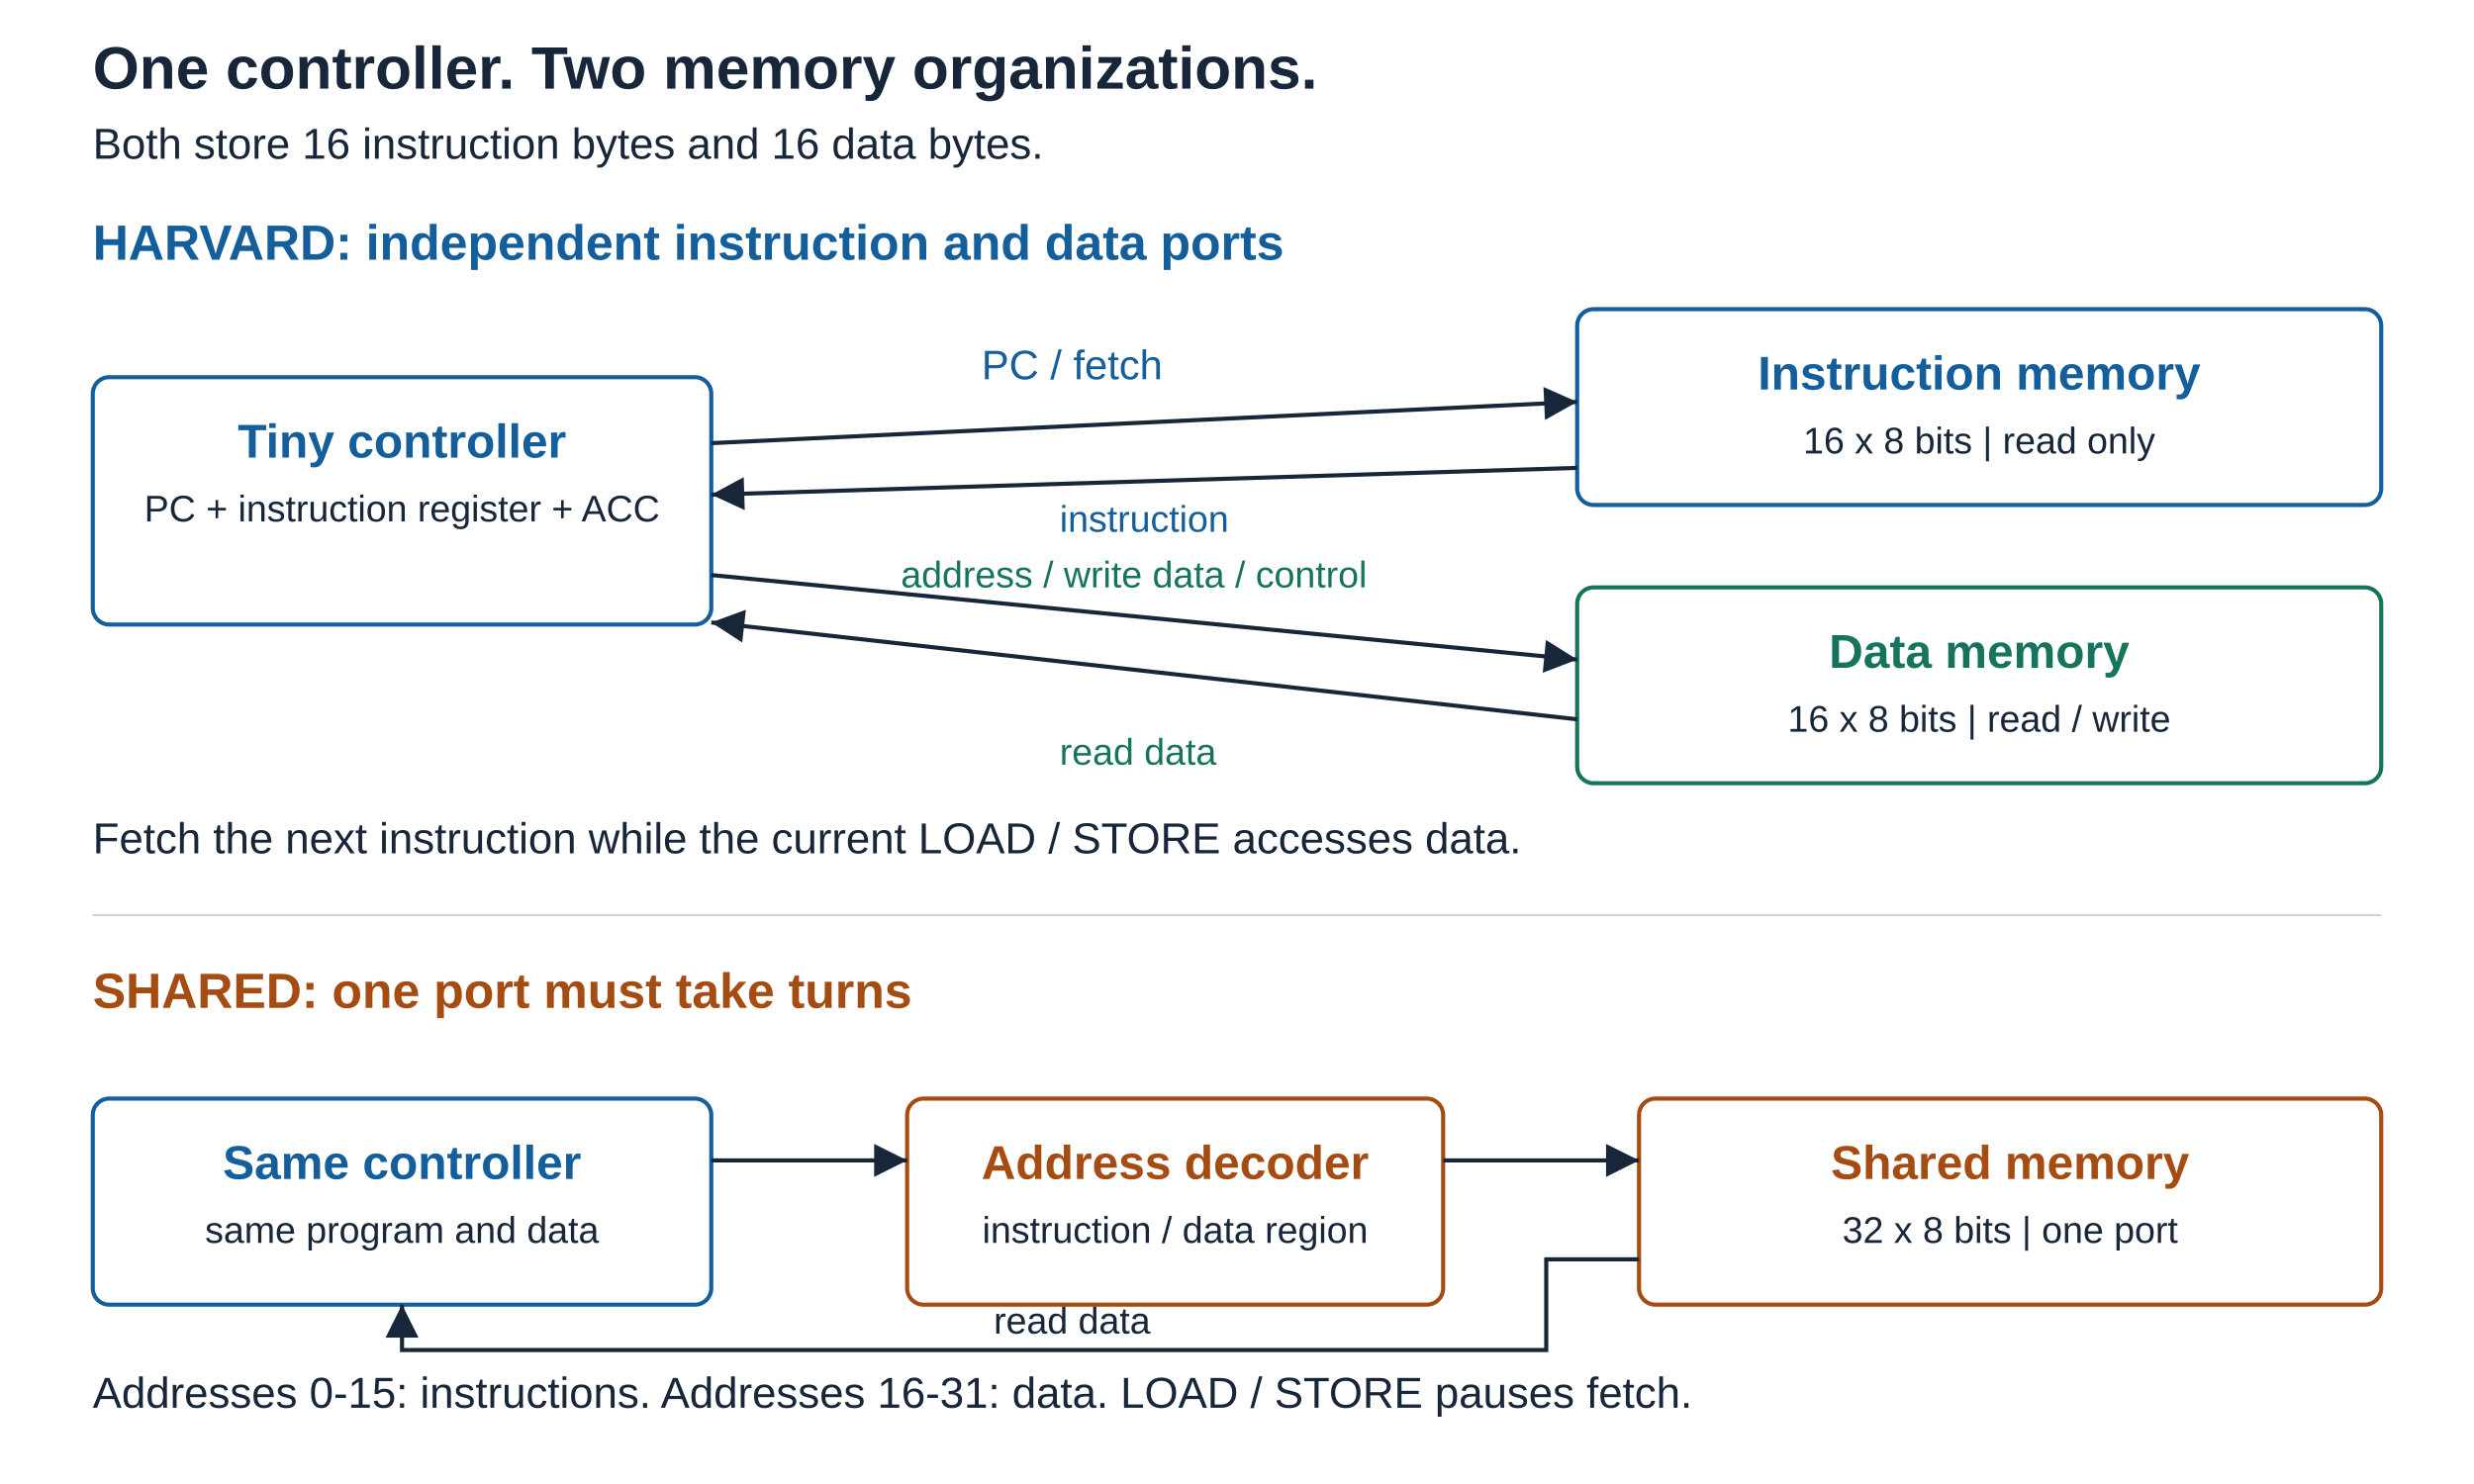
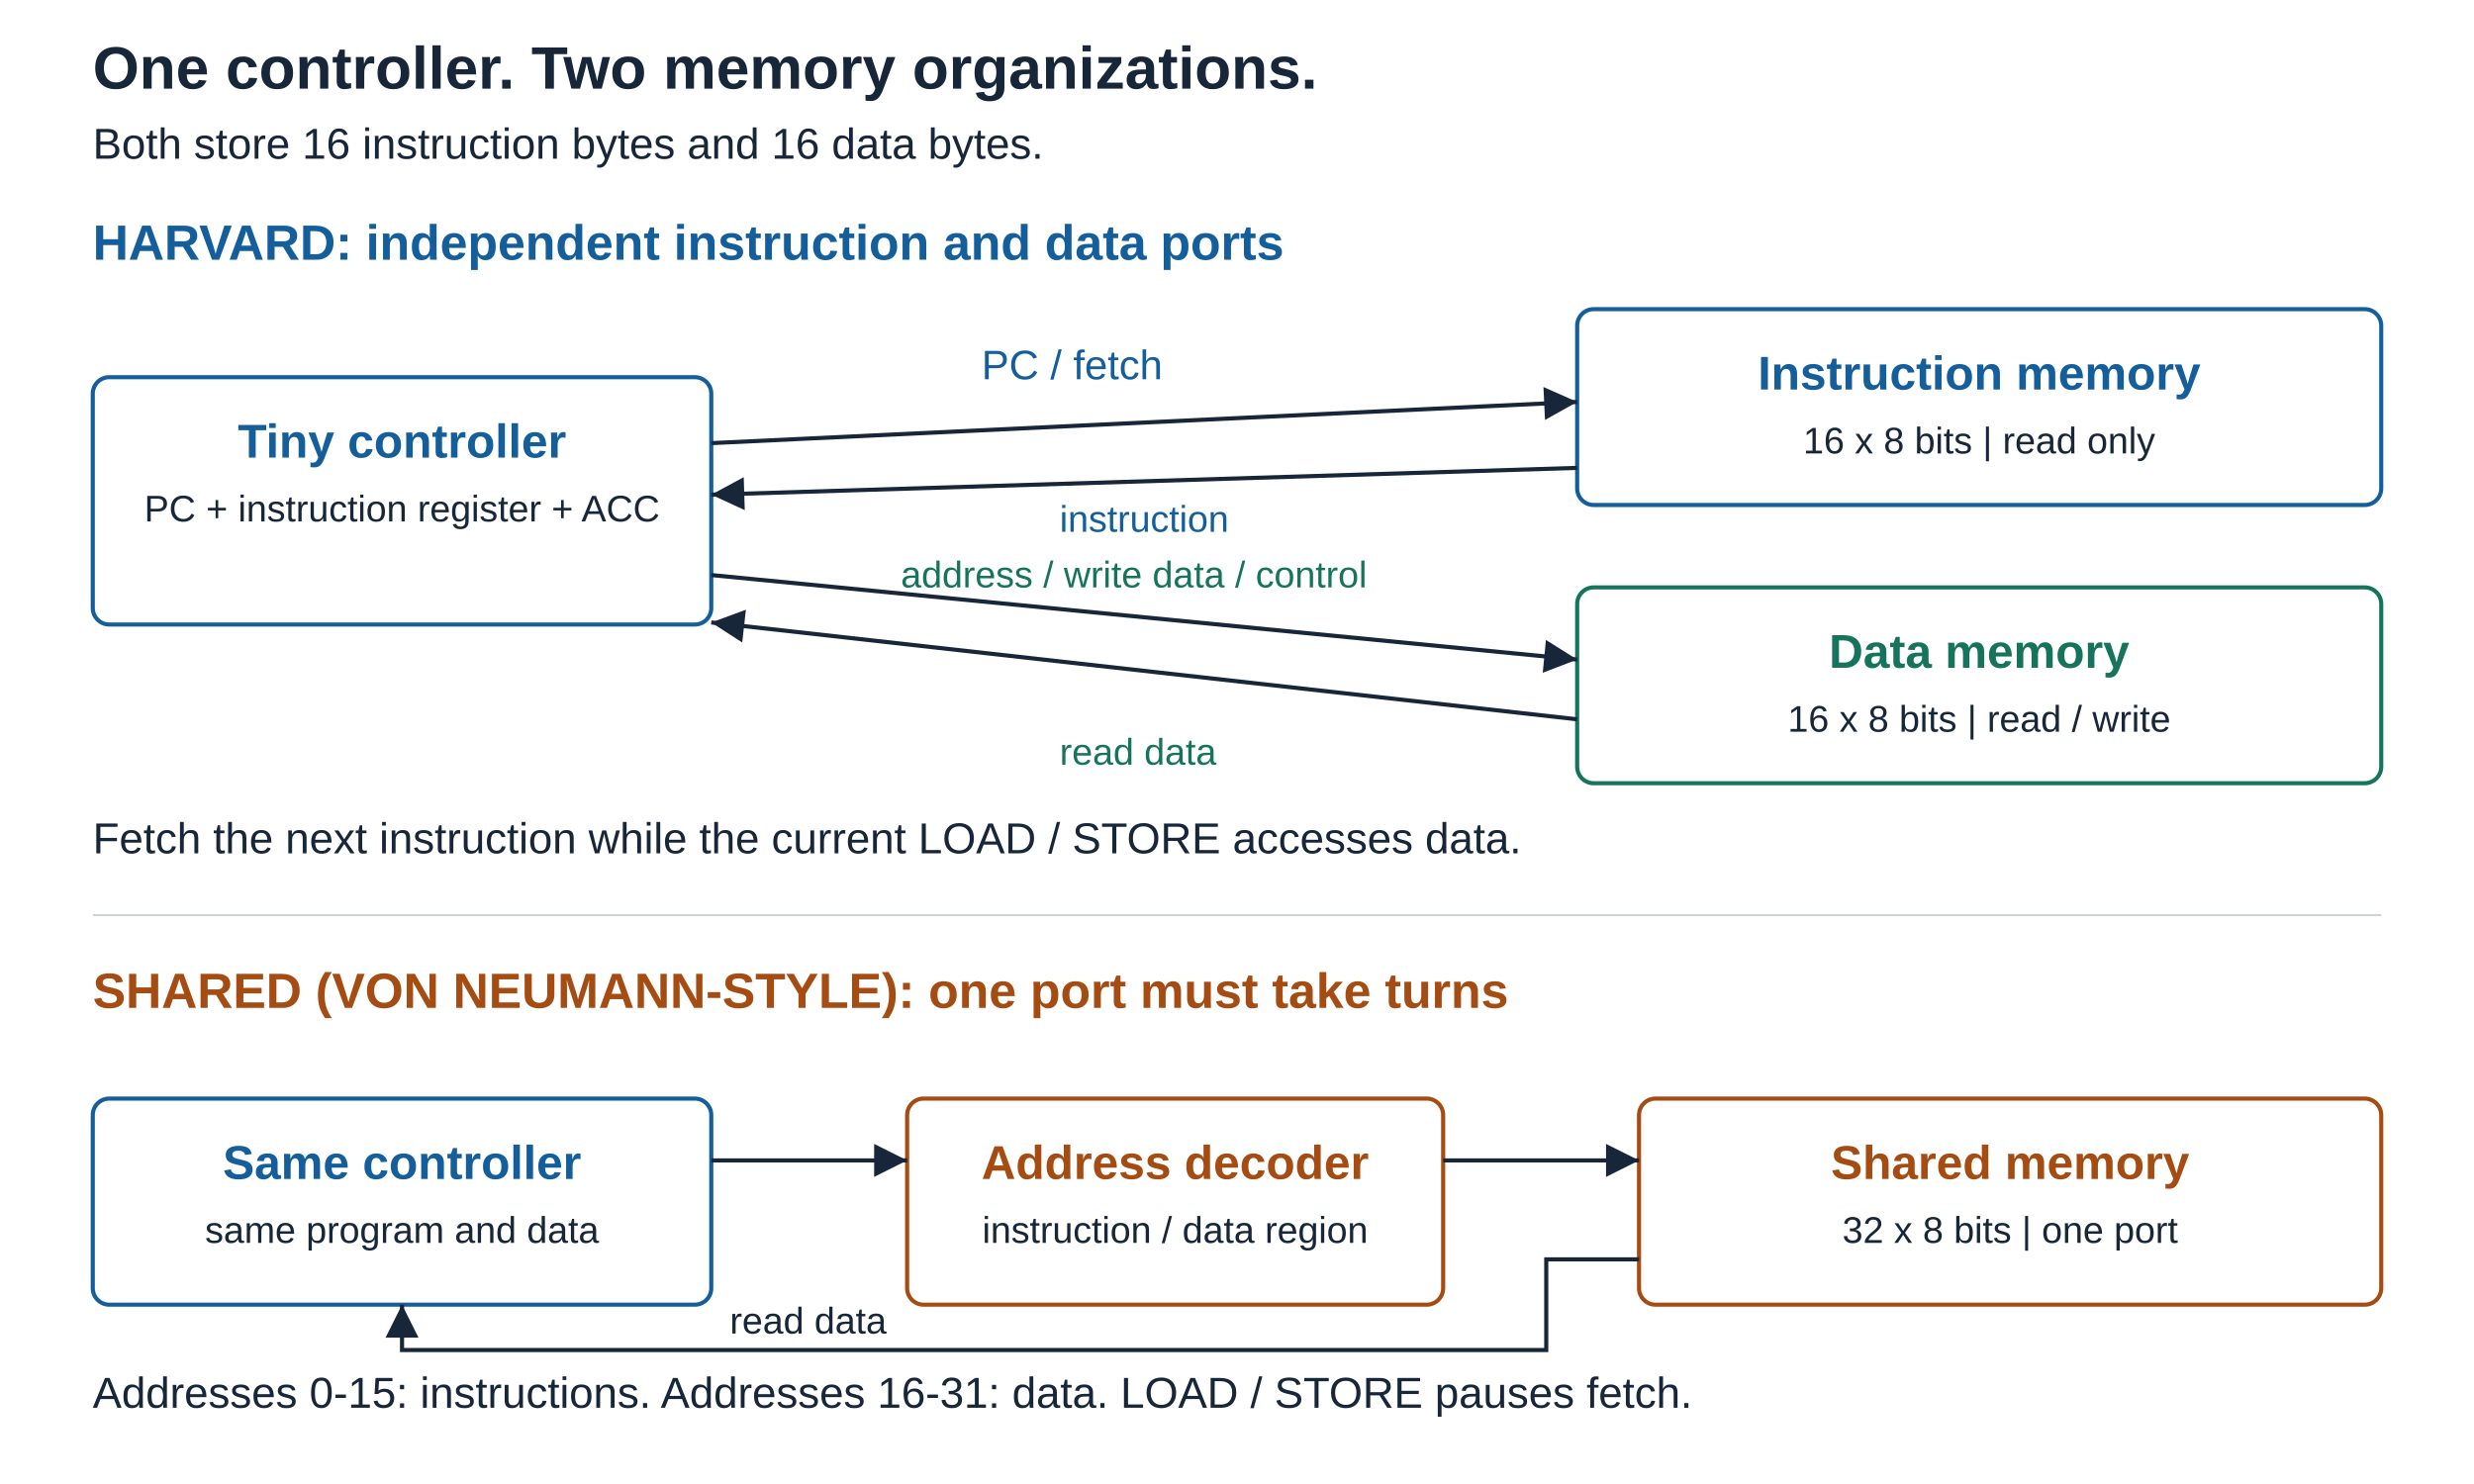
<svg xmlns="http://www.w3.org/2000/svg" width="1200" height="720" viewBox="0 0 1200 720">
  <rect width="100%" height="100%" fill="white" />
  <defs>
    <marker id="arrow" markerWidth="9" markerHeight="9" refX="8" refY="4" orient="auto-start-reverse">
      <path d="M0,0 L8,4 L0,8" fill="#172638" />
    </marker>
  </defs>
  <text x="45" y="43" font-family="Arial, Helvetica, sans-serif" font-size="29" fill="#172638" text-anchor="start" font-weight="bold">One controller. Two memory organizations.</text>
  <text x="45" y="77" font-family="Arial, Helvetica, sans-serif" font-size="21" fill="#172638" text-anchor="start" font-weight="normal">Both store 16 instruction bytes and 16 data bytes.</text>
  <text x="45" y="126" font-family="Arial, Helvetica, sans-serif" font-size="24" fill="#145f9b" text-anchor="start" font-weight="bold">HARVARD: independent instruction and data ports</text>
  <rect x="45" y="183" width="300" height="120" rx="8" fill="#ffffff" stroke="#145f9b" stroke-width="2" />
  <text x="195.0" y="222" font-family="Arial, Helvetica, sans-serif" font-size="23" fill="#145f9b" text-anchor="middle" font-weight="bold">Tiny controller</text>
  <text x="195.0" y="253" font-family="Arial, Helvetica, sans-serif" font-size="18" fill="#172638" text-anchor="middle" font-weight="normal">PC + instruction register + ACC</text>
  <rect x="765" y="150" width="390" height="95" rx="8" fill="#ffffff" stroke="#145f9b" stroke-width="2" />
  <text x="960.0" y="189" font-family="Arial, Helvetica, sans-serif" font-size="23" fill="#145f9b" text-anchor="middle" font-weight="bold">Instruction memory</text>
  <text x="960.0" y="220" font-family="Arial, Helvetica, sans-serif" font-size="18" fill="#172638" text-anchor="middle" font-weight="normal">16 x 8 bits | read only</text>
  <rect x="765" y="285" width="390" height="95" rx="8" fill="#ffffff" stroke="#17745c" stroke-width="2" />
  <text x="960.0" y="324" font-family="Arial, Helvetica, sans-serif" font-size="23" fill="#17745c" text-anchor="middle" font-weight="bold">Data memory</text>
  <text x="960.0" y="355" font-family="Arial, Helvetica, sans-serif" font-size="18" fill="#172638" text-anchor="middle" font-weight="normal">16 x 8 bits | read / write</text>
  <path d="M 345,215 L 765,195" fill="none" stroke="#172638" stroke-width="2" marker-end="url(#arrow)" />
  <text x="520" y="184" font-family="Arial, Helvetica, sans-serif" font-size="20" fill="#145f9b" text-anchor="middle" font-weight="normal">PC / fetch</text>
  <path d="M 765,227 L 345,240" fill="none" stroke="#172638" stroke-width="2" marker-end="url(#arrow)" />
  <text x="555" y="258" font-family="Arial, Helvetica, sans-serif" font-size="18" fill="#145f9b" text-anchor="middle" font-weight="normal">instruction</text>
  <path d="M 345,279 L 765,320" fill="none" stroke="#172638" stroke-width="2" marker-end="url(#arrow)" />
  <text x="550" y="285" font-family="Arial, Helvetica, sans-serif" font-size="18" fill="#17745c" text-anchor="middle" font-weight="normal">address / write data / control</text>
  <path d="M 765,349 L 345,302" fill="none" stroke="#172638" stroke-width="2" marker-end="url(#arrow)" />
  <text x="552" y="371" font-family="Arial, Helvetica, sans-serif" font-size="18" fill="#17745c" text-anchor="middle" font-weight="normal">read data</text>
  <text x="45" y="414" font-family="Arial, Helvetica, sans-serif" font-size="21" fill="#172638" text-anchor="start" font-weight="normal">Fetch the next instruction while the current LOAD / STORE accesses data.</text>
  <path d="M 45,444 L 1155,444" fill="none" stroke="#ccd4dc" stroke-width="1" />
-   <text x="45" y="489" font-family="Arial, Helvetica, sans-serif" font-size="24" fill="#a54c13" text-anchor="start" font-weight="bold">SHARED: one port must take turns</text>
+   <text x="45" y="489" font-family="Arial, Helvetica, sans-serif" font-size="24" fill="#a54c13" text-anchor="start" font-weight="bold">SHARED (VON NEUMANN-STYLE): one port must take turns</text>
  <rect x="45" y="533" width="300" height="100" rx="8" fill="#ffffff" stroke="#145f9b" stroke-width="2" />
  <text x="195.0" y="572" font-family="Arial, Helvetica, sans-serif" font-size="23" fill="#145f9b" text-anchor="middle" font-weight="bold">Same controller</text>
  <text x="195.0" y="603" font-family="Arial, Helvetica, sans-serif" font-size="18" fill="#172638" text-anchor="middle" font-weight="normal">same program and data</text>
  <rect x="440" y="533" width="260" height="100" rx="8" fill="#ffffff" stroke="#a54c13" stroke-width="2" />
  <text x="570.0" y="572" font-family="Arial, Helvetica, sans-serif" font-size="23" fill="#a54c13" text-anchor="middle" font-weight="bold">Address decoder</text>
  <text x="570.0" y="603" font-family="Arial, Helvetica, sans-serif" font-size="18" fill="#172638" text-anchor="middle" font-weight="normal">instruction / data region</text>
  <rect x="795" y="533" width="360" height="100" rx="8" fill="#ffffff" stroke="#a54c13" stroke-width="2" />
  <text x="975.0" y="572" font-family="Arial, Helvetica, sans-serif" font-size="23" fill="#a54c13" text-anchor="middle" font-weight="bold">Shared memory</text>
  <text x="975.0" y="603" font-family="Arial, Helvetica, sans-serif" font-size="18" fill="#172638" text-anchor="middle" font-weight="normal">32 x 8 bits | one port</text>
  <path d="M 345,563 L 440,563" fill="none" stroke="#172638" stroke-width="2" marker-end="url(#arrow)" />
  <path d="M 700,563 L 795,563" fill="none" stroke="#172638" stroke-width="2" marker-end="url(#arrow)" />
  <path d="M795,611 L750,611 L750,655 L195,655 L195,633" fill="none" stroke="#172638" stroke-width="2" marker-end="url(#arrow)" />
-   <text x="520" y="647" font-family="Arial, Helvetica, sans-serif" font-size="18" fill="#172638" text-anchor="middle" font-weight="normal">read data</text>
+   <text x="392" y="647" font-family="Arial, Helvetica, sans-serif" font-size="18" fill="#172638" text-anchor="middle" font-weight="normal">read data</text>
  <text x="45" y="683" font-family="Arial, Helvetica, sans-serif" font-size="21" fill="#172638" text-anchor="start" font-weight="normal">Addresses 0-15: instructions. Addresses 16-31: data. LOAD / STORE pauses fetch.</text>
</svg>
